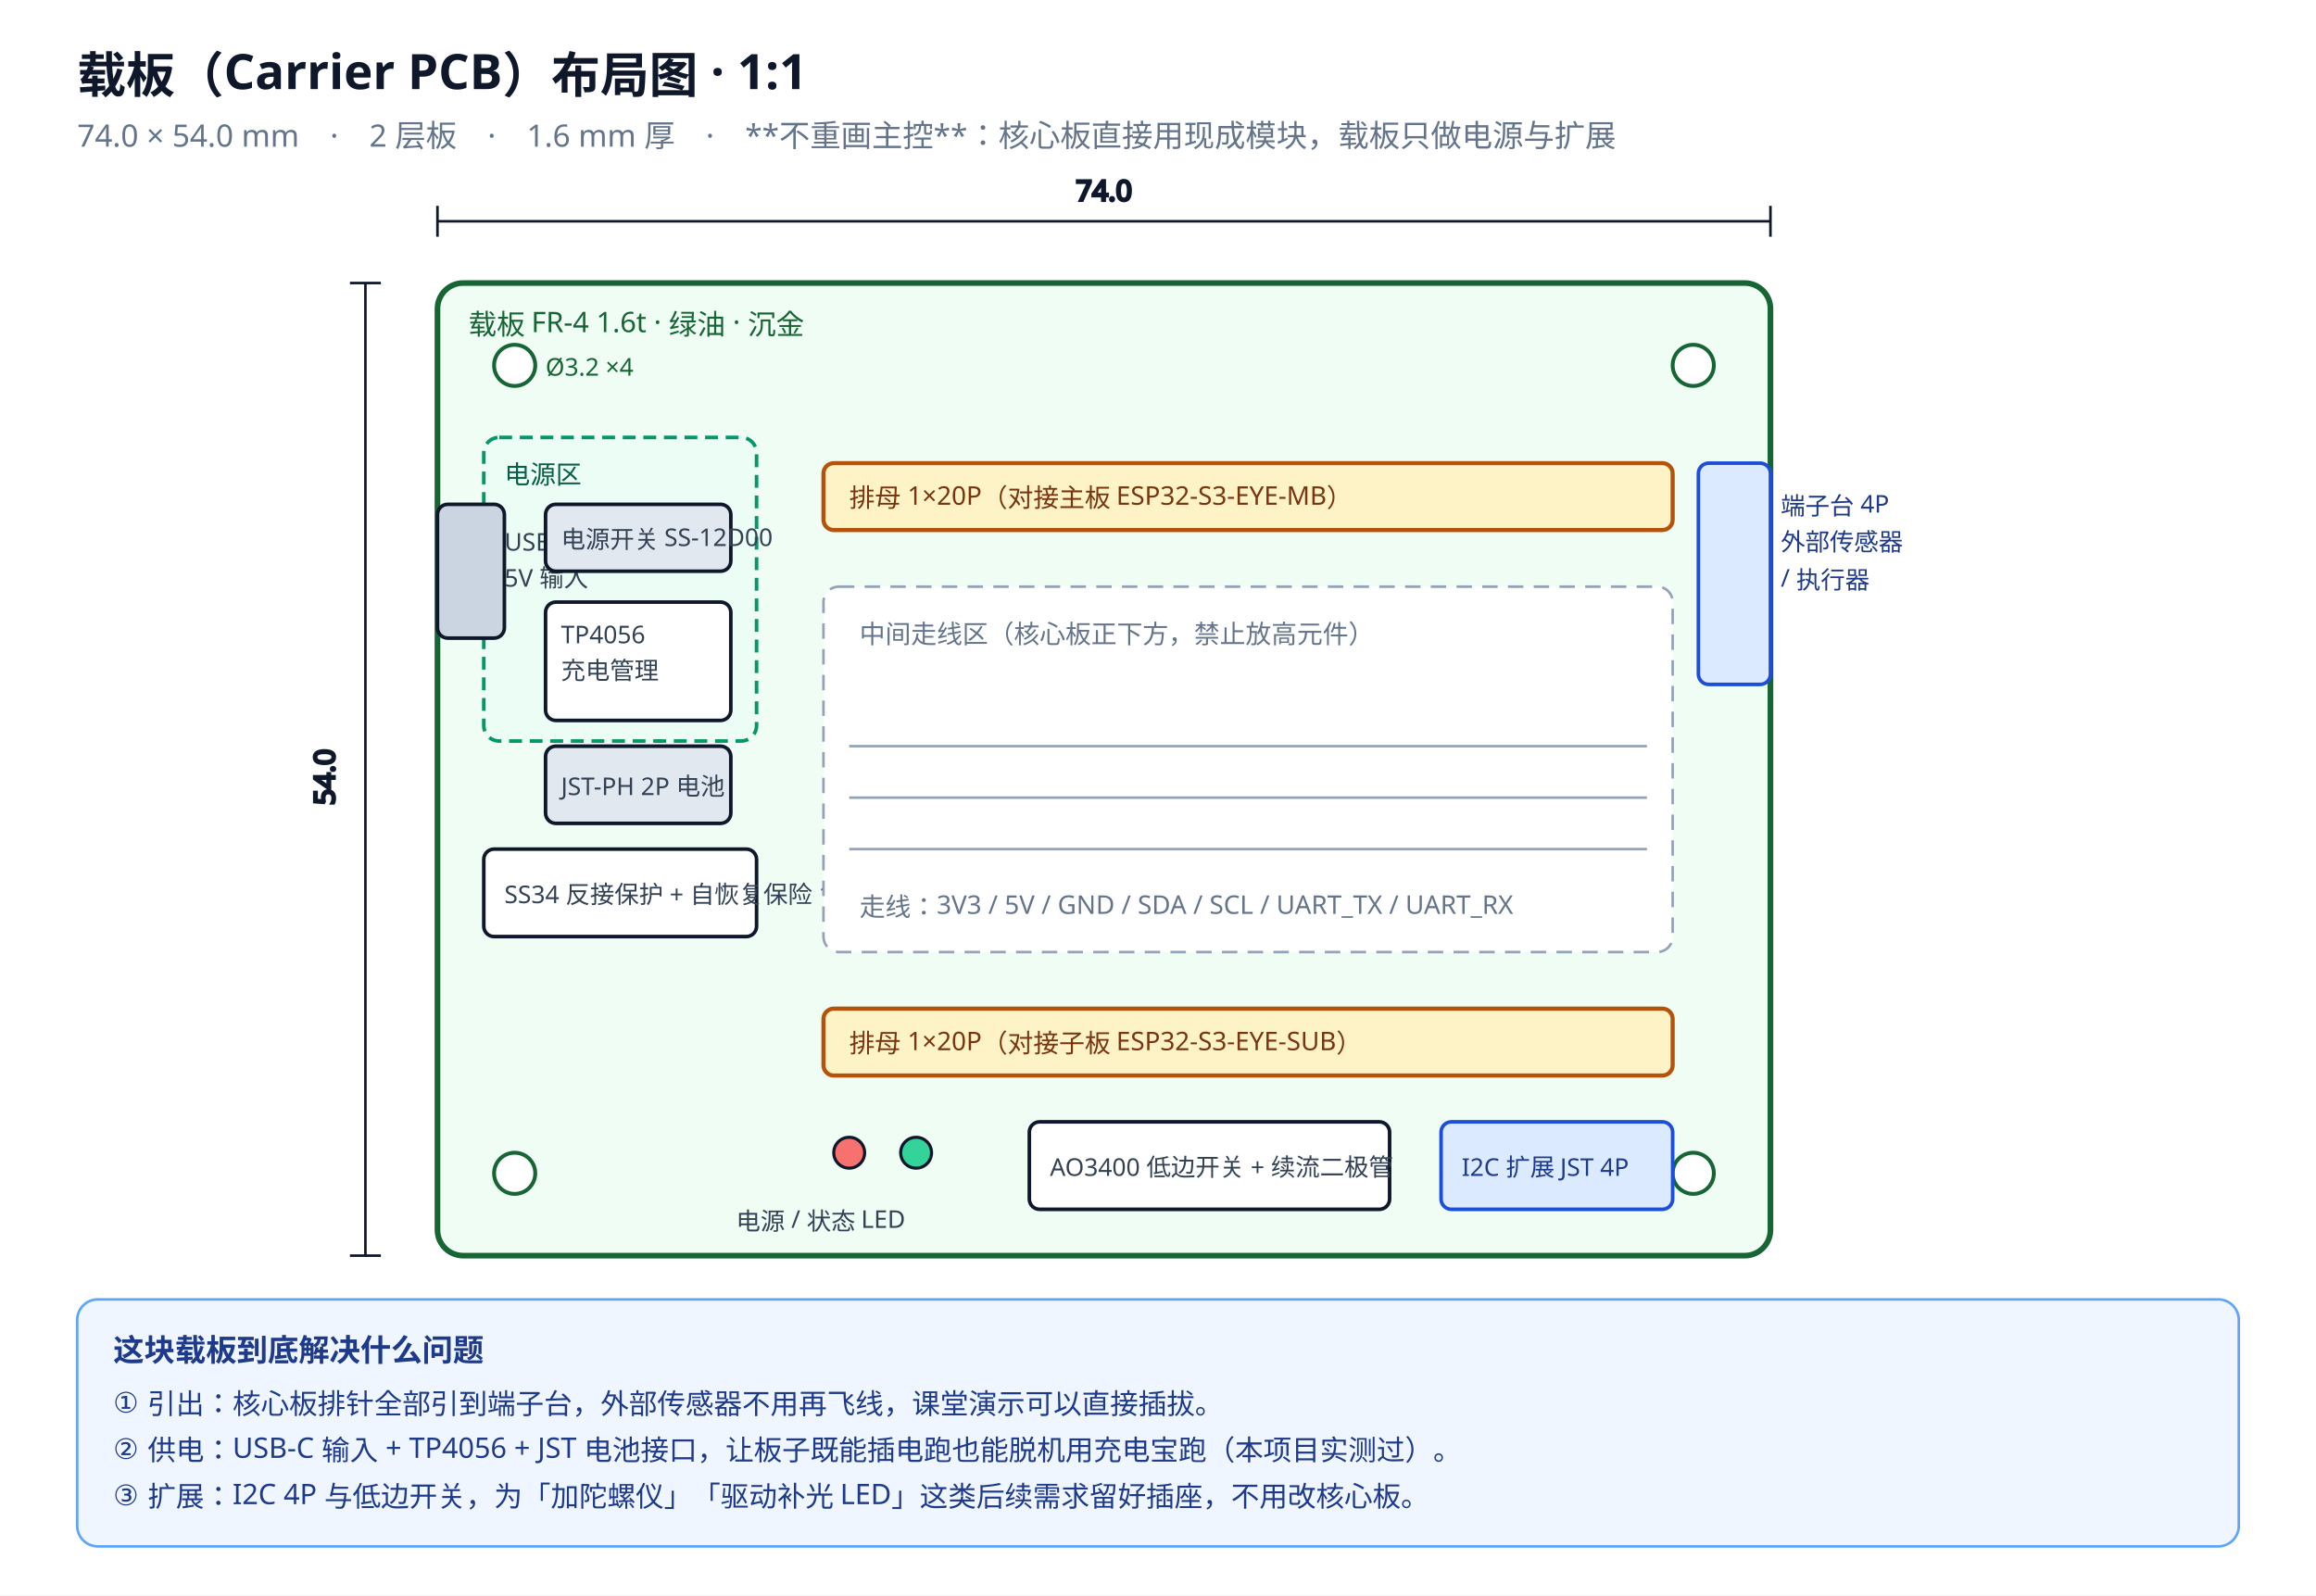
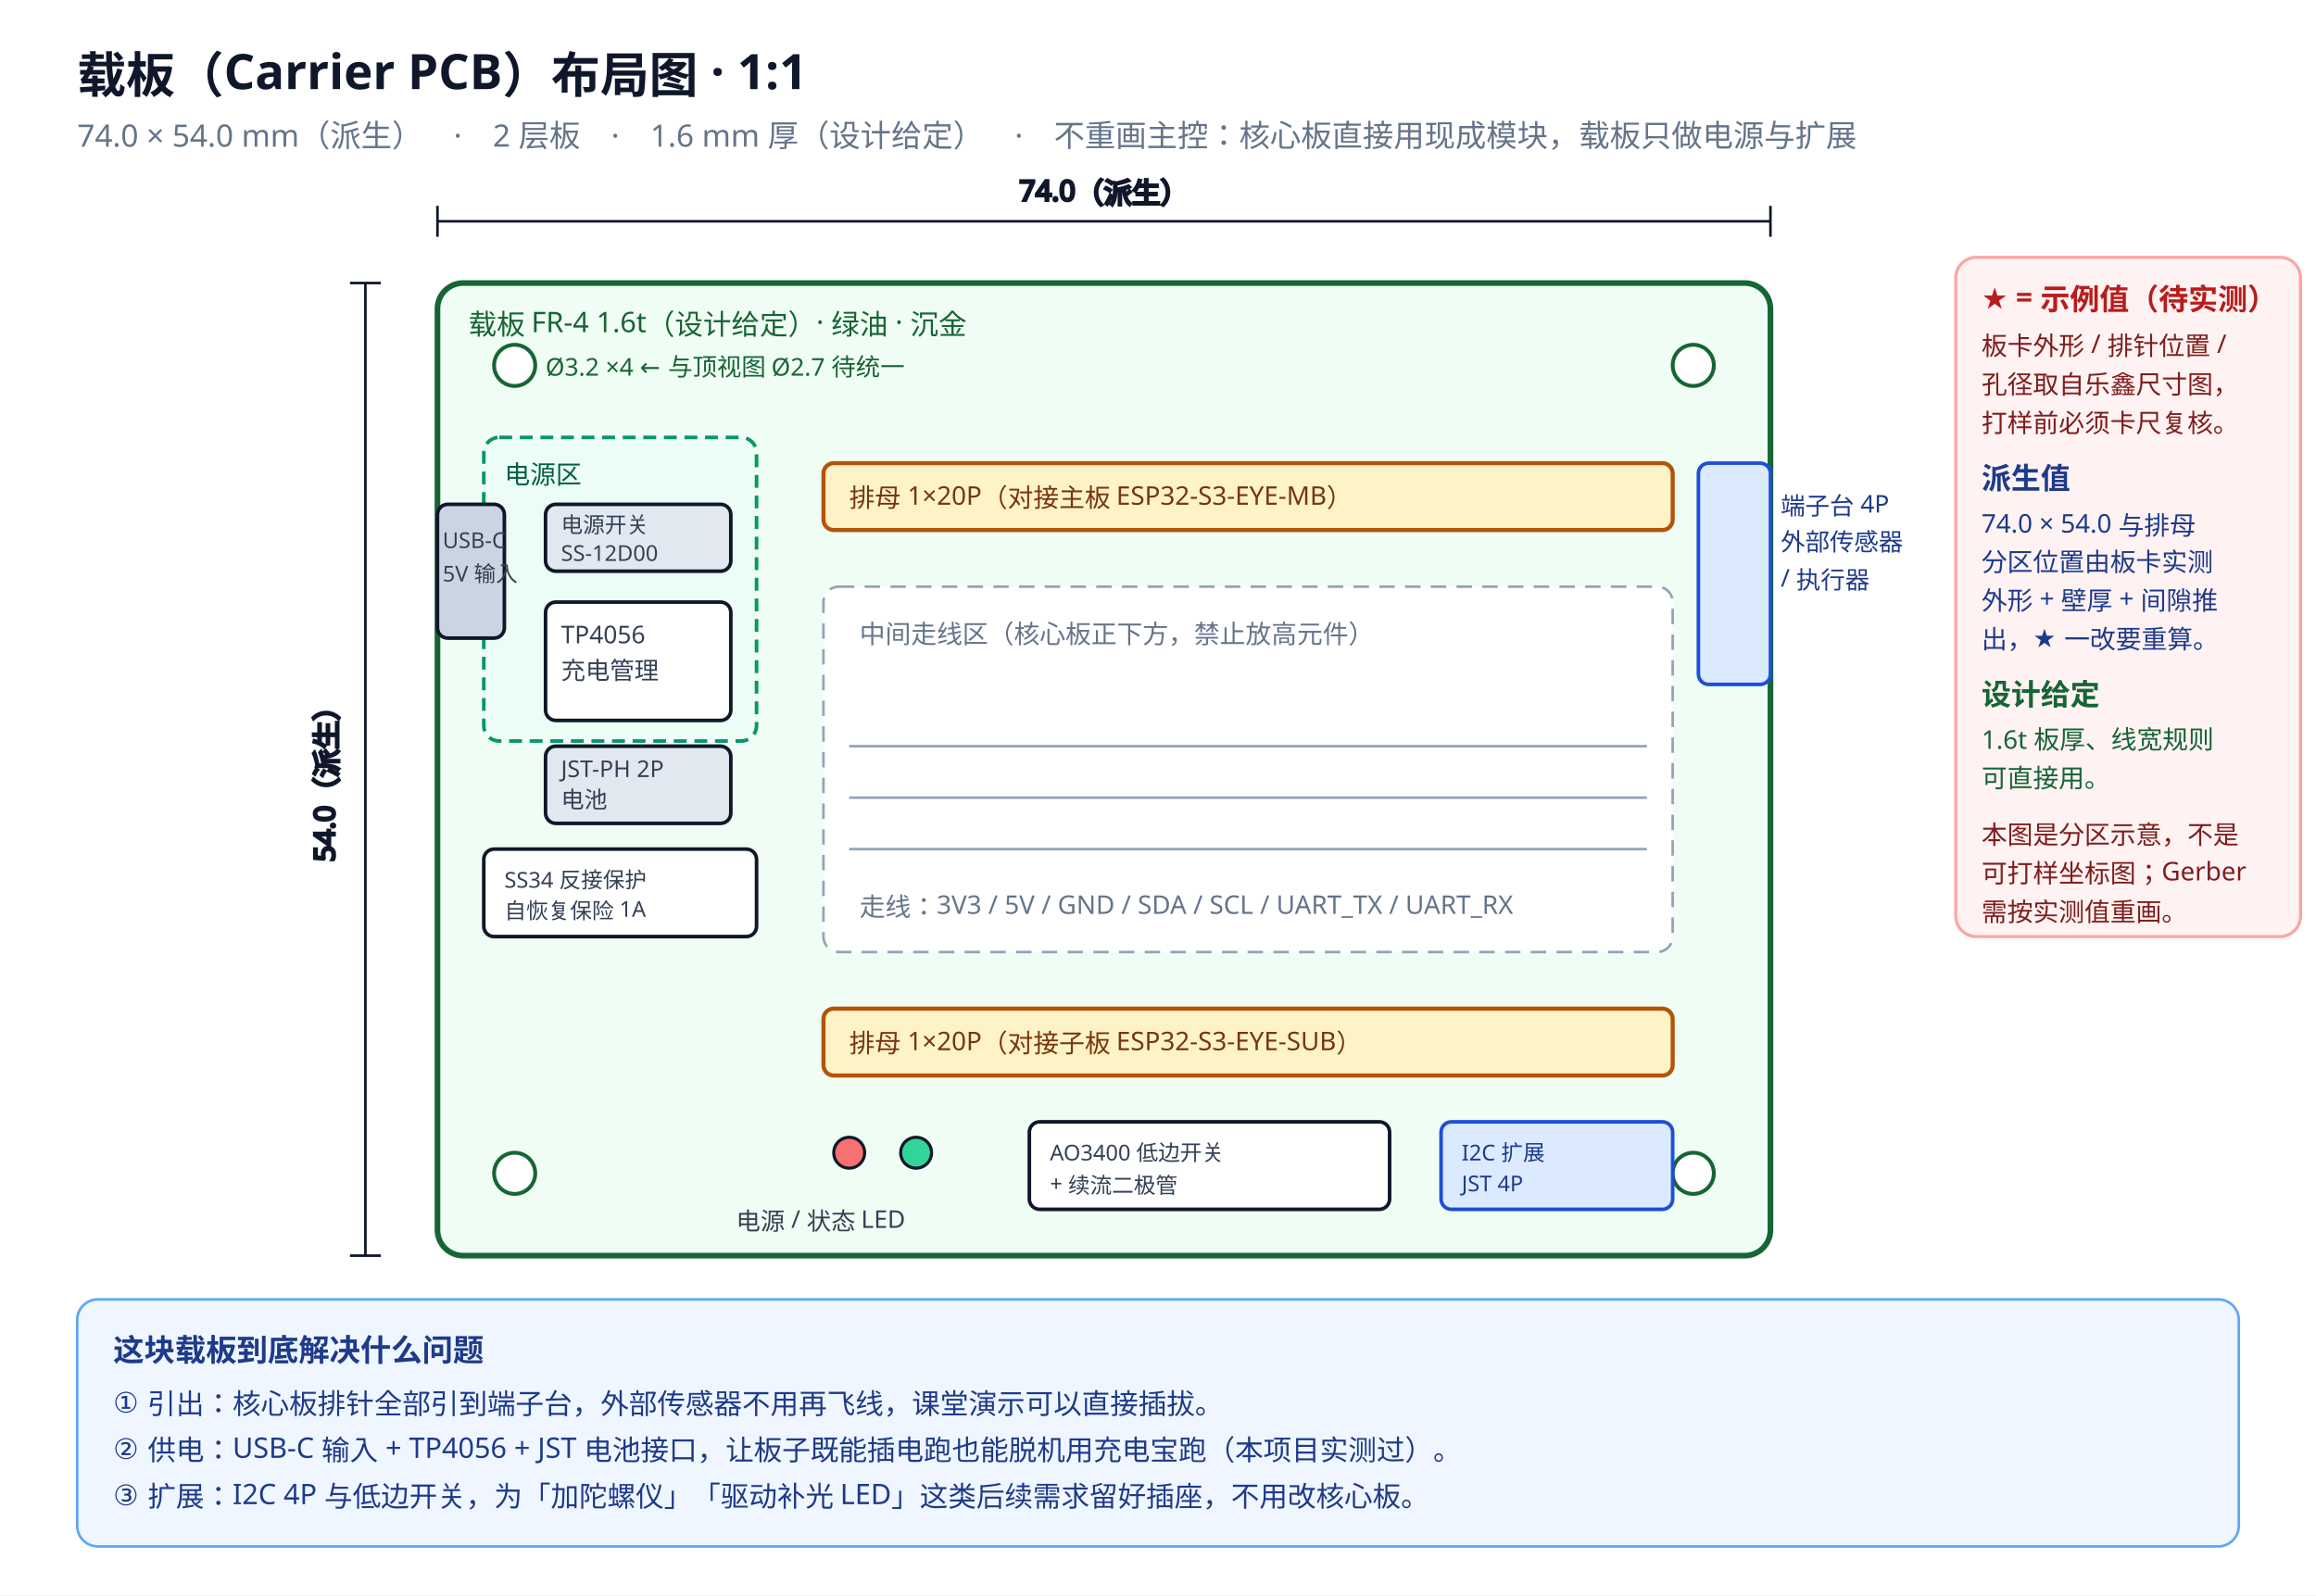
<svg xmlns="http://www.w3.org/2000/svg" viewBox="0 0 900 620" width="900" height="620" font-family="'Segoe UI','Microsoft YaHei',sans-serif">
  <rect width="900" height="620" fill="#ffffff" />
  <text x="30" y="36" font-size="19" font-weight="700" fill="#0f172a">载板（Carrier PCB）布局图 · 1:1</text>
-   <text x="30" y="57" font-size="12" fill="#64748b">74.0 × 54.0 mm　·　2 层板　·　1.6 mm 厚　·　**不重画主控**：核心板直接用现成模块，载板只做电源与扩展</text>
+   <text x="30" y="57" font-size="12" fill="#64748b">74.0 × 54.0 mm（派生）　·　2 层板　·　1.6 mm 厚（设计给定）　·　不重画主控：核心板直接用现成模块，载板只做电源与扩展</text>
  <g transform="translate(0,0)">
    <rect x="170" y="110" width="518" height="378" rx="10" fill="#f0fdf4" stroke="#166534" stroke-width="2.2" />
-     <text x="182" y="130" font-size="11" fill="#166534">载板 FR-4 1.6t · 绿油 · 沉金</text>
+     <text x="182" y="130" font-size="11" fill="#166534">载板 FR-4 1.6t（设计给定）· 绿油 · 沉金</text>
    <g fill="#ffffff" stroke="#166534" stroke-width="1.5">
      <circle cx="200" cy="142" r="8" />
      <circle cx="658" cy="142" r="8" />
      <circle cx="200" cy="456" r="8" />
      <circle cx="658" cy="456" r="8" />
    </g>
-     <text x="212" y="146" font-size="9.5" fill="#166534">Ø3.2 ×4</text>
+     <text x="212" y="146" font-size="9.5" fill="#166534">Ø3.2 ×4 ← 与顶视图 Ø2.7 待统一</text>
    <rect x="188" y="170" width="106" height="118" rx="6" fill="#ecfdf5" stroke="#059669" stroke-width="1.4" stroke-dasharray="5 3" />
    <text x="196" y="188" font-size="10" fill="#065f46">电源区</text>
    <rect x="170" y="196" width="26" height="52" rx="4" fill="#cbd5e1" stroke="#0f172a" stroke-width="1.4" />
-     <text x="196" y="214" font-size="9.5" fill="#334155">USB-C</text>
-     <text x="196" y="228" font-size="9.5" fill="#334155">5V 输入</text>
+     <text x="172" y="213" font-size="8.5" fill="#334155">USB-C</text>
+     <text x="172" y="226" font-size="8.5" fill="#334155">5V 输入</text>
    <rect x="212" y="196" width="72" height="26" rx="4" fill="#e2e8f0" stroke="#0f172a" stroke-width="1.4" />
-     <text x="218" y="213" font-size="9.5" fill="#334155">电源开关 SS-12D00</text>
+     <text x="218" y="207" font-size="8.5" fill="#334155">电源开关</text>
+     <text x="218" y="218" font-size="8.5" fill="#334155">SS-12D00</text>
    <rect x="212" y="234" width="72" height="46" rx="4" fill="#fff" stroke="#0f172a" stroke-width="1.4" />
    <text x="218" y="250" font-size="9.5" fill="#334155">TP4056</text>
    <text x="218" y="264" font-size="9.5" fill="#334155">充电管理</text>
    <rect x="212" y="290" width="72" height="30" rx="4" fill="#e2e8f0" stroke="#0f172a" stroke-width="1.4" />
-     <text x="218" y="309" font-size="9.5" fill="#334155">JST-PH 2P 电池</text>
+     <text x="218" y="302" font-size="9" fill="#334155">JST-PH 2P</text>
+     <text x="218" y="314" font-size="9" fill="#334155">电池</text>
    <rect x="188" y="330" width="106" height="34" rx="4" fill="#fff" stroke="#0f172a" stroke-width="1.4" />
-     <text x="196" y="351" font-size="9.5" fill="#334155">SS34 反接保护 + 自恢复保险 1A</text>
+     <text x="196" y="345" font-size="8.5" fill="#334155">SS34 反接保护</text>
+     <text x="196" y="357" font-size="8.5" fill="#334155">自恢复保险 1A</text>
    <rect x="320" y="180" width="330" height="26" rx="4" fill="#fef3c7" stroke="#b45309" stroke-width="1.6" />
    <text x="330" y="197" font-size="10" fill="#78350f">排母 1×20P（对接主板 ESP32-S3-EYE-MB）</text>
    <rect x="320" y="392" width="330" height="26" rx="4" fill="#fef3c7" stroke="#b45309" stroke-width="1.6" />
    <text x="330" y="409" font-size="10" fill="#78350f">排母 1×20P（对接子板 ESP32-S3-EYE-SUB）</text>
    <rect x="320" y="228" width="330" height="142" rx="6" fill="#ffffff" stroke="#94a3b8" stroke-width="1" stroke-dasharray="6 4" />
    <text x="334" y="250" font-size="10" fill="#64748b">中间走线区（核心板正下方，禁止放高元件）</text>
    <g stroke="#94a3b8" stroke-width="1">
      <line x1="330" y1="290" x2="640" y2="290" />
      <line x1="330" y1="310" x2="640" y2="310" />
      <line x1="330" y1="330" x2="640" y2="330" />
    </g>
    <text x="334" y="356" font-size="10" fill="#64748b">走线：3V3 / 5V / GND / SDA / SCL / UART_TX / UART_RX</text>
    <rect x="660" y="180" width="28" height="86" rx="4" fill="#dbeafe" stroke="#1d4ed8" stroke-width="1.4" />
    <text x="692" y="200" font-size="9.5" fill="#1e3a8a">端子台 4P</text>
    <text x="692" y="214" font-size="9.5" fill="#1e3a8a">外部传感器</text>
    <text x="692" y="228" font-size="9.5" fill="#1e3a8a">/ 执行器</text>
    <rect x="560" y="436" width="90" height="34" rx="4" fill="#dbeafe" stroke="#1d4ed8" stroke-width="1.4" />
-     <text x="568" y="457" font-size="9.5" fill="#1e3a8a">I2C 扩展 JST 4P</text>
+     <text x="568" y="451" font-size="8.5" fill="#1e3a8a">I2C 扩展</text>
+     <text x="568" y="463" font-size="8.5" fill="#1e3a8a">JST 4P</text>
    <rect x="400" y="436" width="140" height="34" rx="4" fill="#fff" stroke="#0f172a" stroke-width="1.4" />
-     <text x="408" y="457" font-size="9.5" fill="#334155">AO3400 低边开关 + 续流二极管</text>
+     <text x="408" y="451" font-size="8.5" fill="#334155">AO3400 低边开关</text>
+     <text x="408" y="463" font-size="8.5" fill="#334155">+ 续流二极管</text>
    <circle cx="330" cy="448" r="6" fill="#f87171" stroke="#0f172a" stroke-width="1.2" />
    <circle cx="356" cy="448" r="6" fill="#34d399" stroke="#0f172a" stroke-width="1.2" />
    <text x="286" y="478" font-size="9.5" fill="#334155">电源 / 状态 LED</text>
  </g>
  <g stroke="#0f172a" stroke-width="1" fill="#0f172a">
    <line x1="170" y1="86" x2="688" y2="86" />
    <line x1="170" y1="80" x2="170" y2="92" />
    <line x1="688" y1="80" x2="688" y2="92" />
-     <text x="429" y="78" font-size="11" text-anchor="middle">74.0</text>
+     <text x="429" y="78" font-size="11" text-anchor="middle">74.0（派生）</text>
    <line x1="142" y1="110" x2="142" y2="488" />
    <line x1="136" y1="110" x2="148" y2="110" />
    <line x1="136" y1="488" x2="148" y2="488" />
-     <text x="130" y="302" font-size="11" text-anchor="middle" transform="rotate(-90 130 302)">54.0</text>
+     <text x="130" y="302" font-size="11" text-anchor="middle" transform="rotate(-90 130 302)">54.0（派生）</text>
+   </g>
+   <g transform="translate(760,100)">
+     <rect x="0" y="0" width="134" height="264" rx="8" fill="#fef2f2" stroke="#fca5a5" stroke-width="1.2" />
+     <text x="10" y="20" font-size="11.5" font-weight="700" fill="#b91c1c">★ = 示例值（待实测）</text>
+     <text x="10" y="38" font-size="10" fill="#7f1d1d">板卡外形 / 排针位置 /</text>
+     <text x="10" y="53" font-size="10" fill="#7f1d1d">孔径取自乐鑫尺寸图，</text>
+     <text x="10" y="68" font-size="10" fill="#7f1d1d">打样前必须卡尺复核。</text>
+     <text x="10" y="90" font-size="11.5" font-weight="700" fill="#1e3a8a">派生值</text>
+     <text x="10" y="107" font-size="10" fill="#1e3a8a">74.0 × 54.0 与排母</text>
+     <text x="10" y="122" font-size="10" fill="#1e3a8a">分区位置由板卡实测</text>
+     <text x="10" y="137" font-size="10" fill="#1e3a8a">外形 + 壁厚 + 间隙推</text>
+     <text x="10" y="152" font-size="10" fill="#1e3a8a">出，★ 一改要重算。</text>
+     <text x="10" y="174" font-size="11.5" font-weight="700" fill="#166534">设计给定</text>
+     <text x="10" y="191" font-size="10" fill="#166534">1.6t 板厚、线宽规则</text>
+     <text x="10" y="206" font-size="10" fill="#166534">可直接用。</text>
+     <text x="10" y="228" font-size="10" fill="#7f1d1d">本图是分区示意，不是</text>
+     <text x="10" y="243" font-size="10" fill="#7f1d1d">可打样坐标图；Gerber</text>
+     <text x="10" y="258" font-size="10" fill="#7f1d1d">需按实测值重画。</text>
  </g>
  <g transform="translate(30,505)">
    <rect x="0" y="0" width="840" height="96" rx="8" fill="#eff6ff" stroke="#60a5fa" />
    <text x="14" y="24" font-size="12" font-weight="700" fill="#1e3a8a">这块载板到底解决什么问题</text>
    <text x="14" y="44" font-size="11" fill="#1e3a8a">① 引出：核心板排针全部引到端子台，外部传感器不用再飞线，课堂演示可以直接插拔。</text>
    <text x="14" y="62" font-size="11" fill="#1e3a8a">② 供电：USB-C 输入 + TP4056 + JST 电池接口，让板子既能插电跑也能脱机用充电宝跑（本项目实测过）。</text>
    <text x="14" y="80" font-size="11" fill="#1e3a8a">③ 扩展：I2C 4P 与低边开关，为「加陀螺仪」「驱动补光 LED」这类后续需求留好插座，不用改核心板。</text>
  </g>
</svg>
